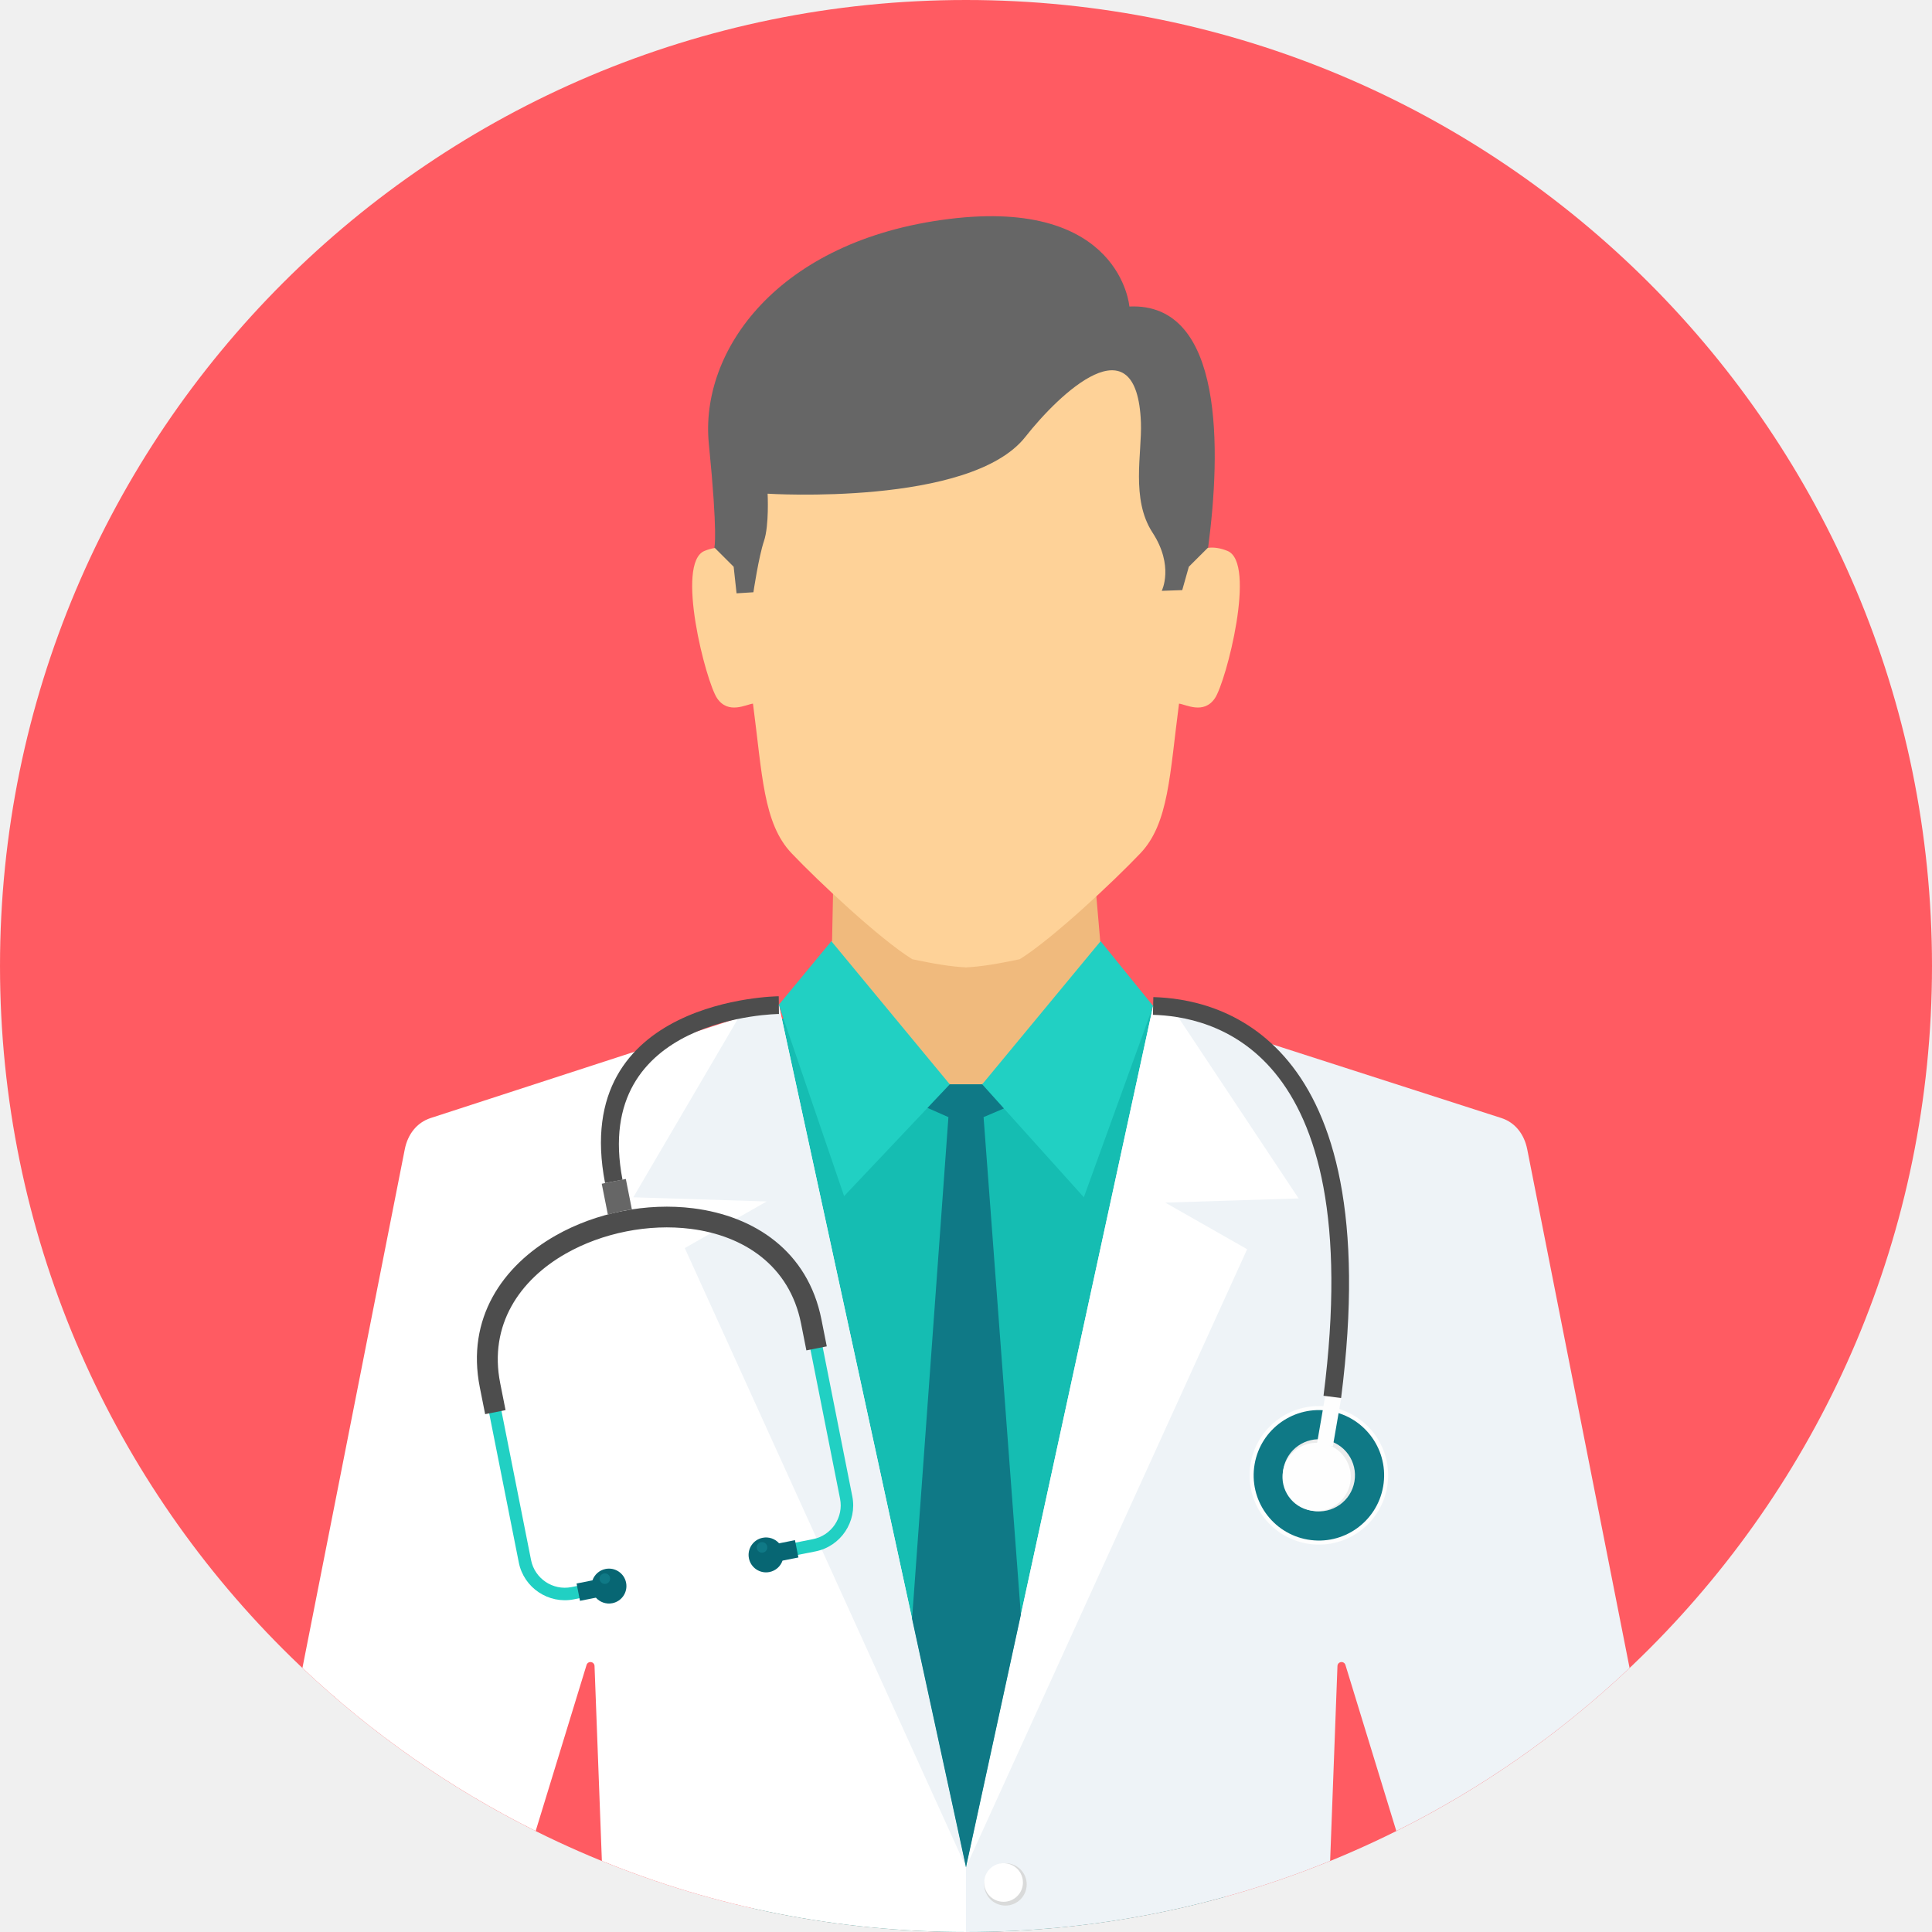
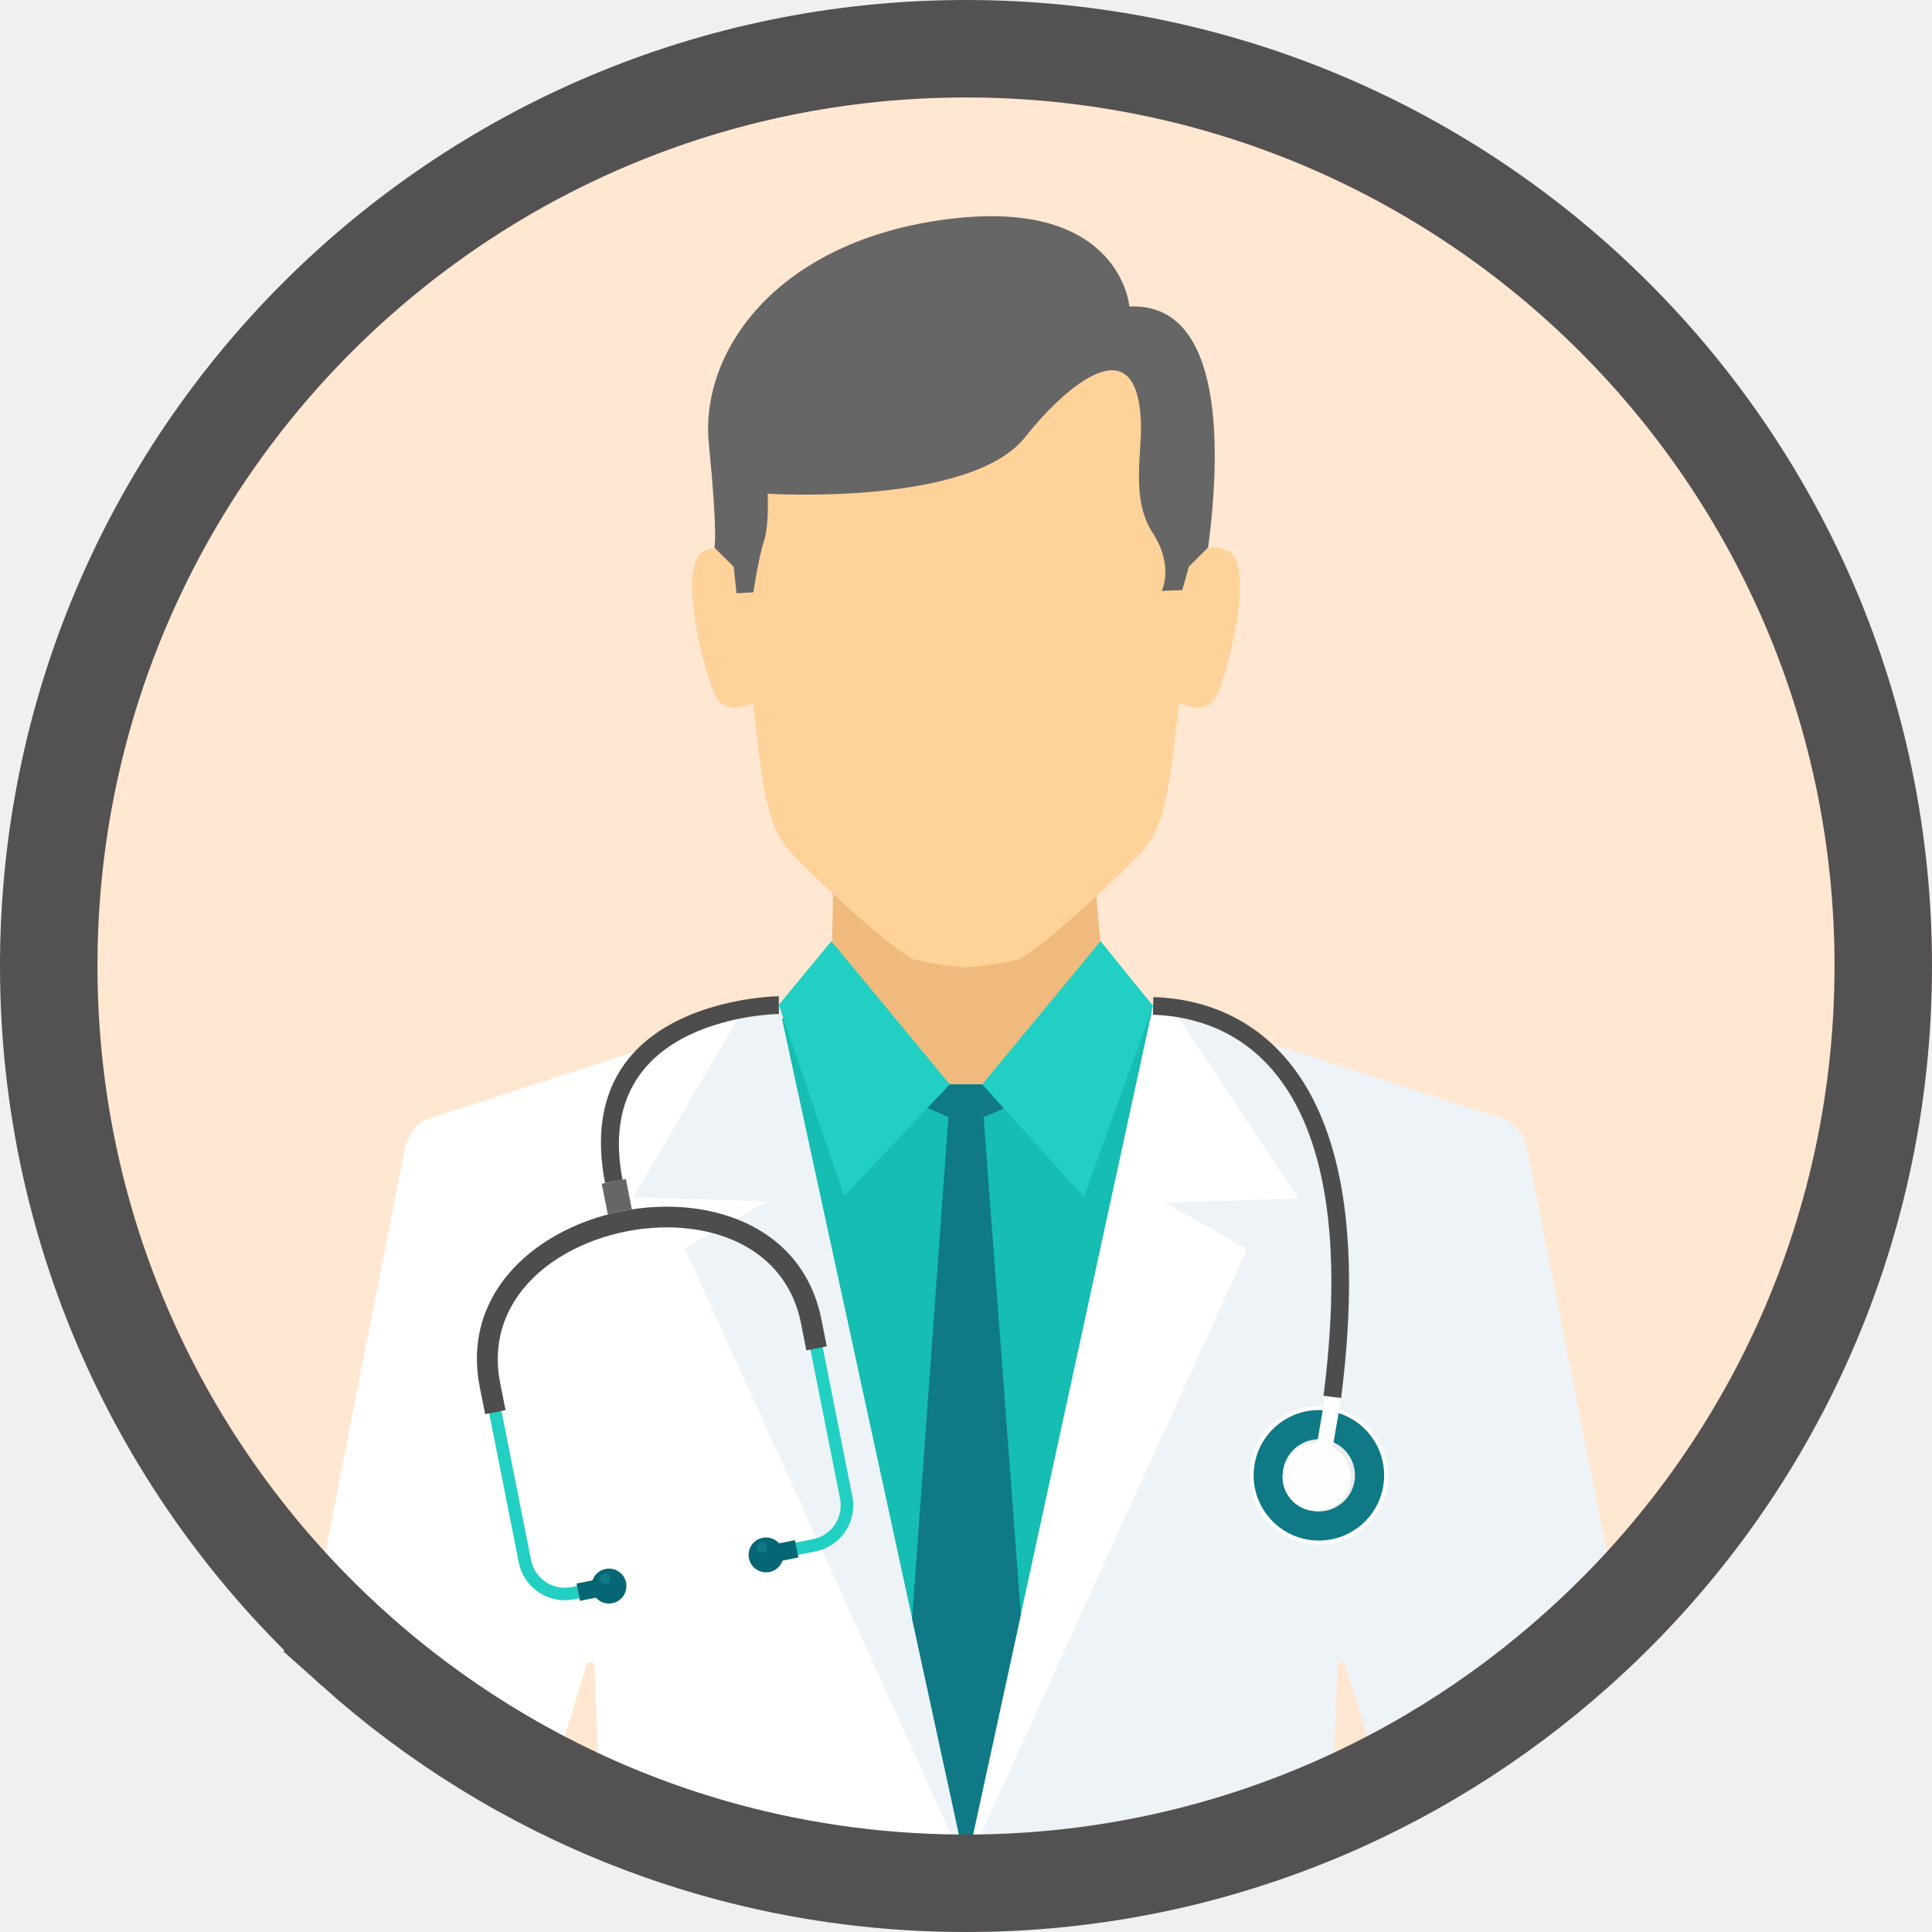
<svg xmlns="http://www.w3.org/2000/svg" height="800px" width="800px" version="1.1" id="Layer_1" viewBox="0 0 511.999 511.999" xml:space="preserve">
-   <circle style="fill:#FF5B62;" cx="256" cy="255.998" r="255.998" />
-   <path style="fill:#B3B3B3;" d="M220.318,249.429c23.785,0,47.57,0,71.353,0l0.39,4.877l-34.87,52.863l-37.458-53.385l0.584-4.352  L220.318,249.429L220.318,249.429z" />
-   <path style="fill:#F0BA7D;" d="M220.778,236.169l-0.618,29.819l-50.59,27.664v101.405h85.164h85.153V293.651l-47.016-29.223  l-2.582-29.814l-69.51,1.554H220.778z" />
-   <path style="fill:#FED298;" d="M197.401,149.212c0,0-2.901-6.374-10.689-3.215c-7.79,3.155,0.35,34.651,3.327,39.045  c2.974,4.392,7.763,1.603,9.507,1.429c2.48,18.776,2.701,31.717,10.217,39.634c7.119,7.496,23.417,22.773,32.003,28.101  c5.815,1.228,10.153,1.949,14.234,2.165c4.079-0.216,8.421-0.939,14.234-2.165c8.585-5.325,24.886-20.605,32.003-28.101  c7.514-7.917,7.737-20.855,10.217-39.634c1.744,0.175,6.533,2.963,9.507-1.429c2.976-4.394,11.117-35.891,3.327-39.045  c-7.79-3.16-10.689,3.215-10.689,3.215s7.699-24.733-5.986-49.078c-9.378-16.686-30.767-25.34-52.612-25.975  c-21.845,0.635-43.234,9.289-52.612,25.975c-13.685,24.346-5.986,49.078-5.986,49.078L197.401,149.212L197.401,149.212z" />
-   <path style="fill:#15BDB2;" d="M195.351,274.76l12.115-4.772l9.763-8.773l34.472,26.145h8.585l34.483-26.176l21.874,13.579  l38.011,64.61l-30.103,163.323c-21.821,6.052-44.809,9.3-68.558,9.3c-19.369,0-38.23-2.165-56.368-6.24L145.67,344.535  l49.678-69.774L195.351,274.76z" />
-   <g>
-     <path style="fill:#21D0C3;" d="M305.588,266.591l-13.917-17.162l-31.381,37.932l26.936,29.93L305.588,266.591z" />
-     <path style="fill:#21D0C3;" d="M206.384,266.289l13.935-16.86l31.383,37.932l-28.006,29.622L206.384,266.289z" />
+   <defs id="defs28">    </defs>
+   <circle style="fill:#FFE7D1;" cx="256" cy="255.998" r="255.998" id="circle1" />
+   <path style="fill:#B3B3B3;" d="M220.318,249.429c23.785,0,47.57,0,71.353,0l0.39,4.877l-34.87,52.863l-37.458-53.385l0.584-4.352  L220.318,249.429L220.318,249.429z" id="path1" />
+   <path style="fill:#F0BA7D;" d="M220.778,236.169l-0.618,29.819l-50.59,27.664v101.405h85.164h85.153V293.651l-47.016-29.223  l-2.582-29.814l-69.51,1.554H220.778z" id="path2" />
+   <path style="fill:#FED298;" d="M197.401,149.212c0,0-2.901-6.374-10.689-3.215c-7.79,3.155,0.35,34.651,3.327,39.045  c2.974,4.392,7.763,1.603,9.507,1.429c2.48,18.776,2.701,31.717,10.217,39.634c7.119,7.496,23.417,22.773,32.003,28.101  c5.815,1.228,10.153,1.949,14.234,2.165c4.079-0.216,8.421-0.939,14.234-2.165c8.585-5.325,24.886-20.605,32.003-28.101  c7.514-7.917,7.737-20.855,10.217-39.634c1.744,0.175,6.533,2.963,9.507-1.429c2.976-4.394,11.117-35.891,3.327-39.045  c-7.79-3.16-10.689,3.215-10.689,3.215s7.699-24.733-5.986-49.078c-9.378-16.686-30.767-25.34-52.612-25.975  c-21.845,0.635-43.234,9.289-52.612,25.975c-13.685,24.346-5.986,49.078-5.986,49.078L197.401,149.212L197.401,149.212z" id="path3" />
+   <path style="fill:#15BDB2;" d="M195.351,274.76l12.115-4.772l9.763-8.773l34.472,26.145h8.585l34.483-26.176l21.874,13.579  l38.011,64.61l-30.103,163.323c-21.821,6.052-44.809,9.3-68.558,9.3c-19.369,0-38.23-2.165-56.368-6.24L145.67,344.535  l49.678-69.774L195.351,274.76z" id="path4" />
+   <g id="g6">
+     <path style="fill:#21D0C3;" d="M305.588,266.591l-13.917-17.162l-31.381,37.932l26.936,29.93L305.588,266.591z" id="path5" />
+     <path style="fill:#21D0C3;" d="M206.384,266.289l13.935-16.86l31.383,37.932l-28.006,29.622L206.384,266.289z" id="path6" />
  </g>
-   <path style="fill:#FFFFFF;" d="M206.386,266.289l-92.244,29.997c-3.751,1.217-6.107,4.407-6.871,8.279L80.146,442.023  c18.267,17.275,39.08,31.878,61.813,43.21l13.485-44.009c0.157-0.505,0.637-0.82,1.162-0.757c0.523,0.062,0.921,0.481,0.95,1.01  l1.947,51.688c29.781,12.135,62.355,18.831,96.499,18.831v-17.162L206.388,266.29L206.386,266.289z" />
-   <g>
-     <path style="fill:#EEF3F7;" d="M206.386,266.289l-10.565,3.246l-27.99,47.759l35.335,1.107l-21.693,12.351l74.53,164.084   l-49.614-228.545L206.386,266.289z" />
-     <path style="fill:#EEF3F7;" d="M305.588,266.591l92.272,29.695c3.757,1.209,6.105,4.407,6.869,8.279l27.126,137.46   c-18.269,17.275-39.083,31.879-61.817,43.212l-13.487-44.011c-0.155-0.505-0.64-0.82-1.162-0.757   c-0.523,0.062-0.917,0.483-0.948,1.01l-1.942,51.688c-29.781,12.135-62.355,18.831-96.497,18.831H256v-17.162l49.587-228.242   L305.588,266.591z" />
+   <path style="fill:#FFFFFF;" d="M206.386,266.289l-92.244,29.997c-3.751,1.217-6.107,4.407-6.871,8.279L80.146,442.023  c18.267,17.275,39.08,31.878,61.813,43.21l13.485-44.009c0.157-0.505,0.637-0.82,1.162-0.757c0.523,0.062,0.921,0.481,0.95,1.01  l1.947,51.688c29.781,12.135,62.355,18.831,96.499,18.831v-17.162L206.388,266.29L206.386,266.289z" id="path7" />
+   <g id="g9">
+     <path style="fill:#EEF3F7;" d="M206.386,266.289l-10.565,3.246l-27.99,47.759l35.335,1.107l-21.693,12.351l74.53,164.084   l-49.614-228.545L206.386,266.289z" id="path8" />
+     <path style="fill:#EEF3F7;" d="M305.588,266.591l92.272,29.695c3.757,1.209,6.105,4.407,6.869,8.279l27.126,137.46   c-18.269,17.275-39.083,31.879-61.817,43.212l-13.487-44.011c-0.155-0.505-0.64-0.82-1.162-0.757   c-0.523,0.062-0.917,0.483-0.948,1.01l-1.942,51.688c-29.781,12.135-62.355,18.831-96.497,18.831H256v-17.162l49.587-228.242   L305.588,266.591z" id="path9" />
  </g>
-   <path style="fill:#FFFFFF;" d="M305.588,266.591l5.865,1.784l32.693,49.22l-35.335,1.109l21.695,12.352l-74.506,163.78  l49.587-228.242v-0.002H305.588z" />
-   <path style="fill:#D9DADA;" d="M266.455,493.762c-3.111,0-5.633,2.516-5.633,5.616c0,3.105,2.524,5.62,5.633,5.62  c3.109,0,5.633-2.516,5.633-5.62C272.088,496.276,269.564,493.762,266.455,493.762z" />
-   <path style="fill:#666666;" d="M307.877,156.576l5.428-0.19l1.747-6.194l5.113-5.102c3.377-25.428,4.372-65.003-20.867-63.861  c0,0-2.276-28.856-47.801-23.2c-45.528,5.658-66.098,35.048-63.647,59.568c2.449,24.52,1.462,27.49,1.462,27.49l5.113,5.104  l0.771,7.046l4.465-0.282c0,0,1.4-9.431,2.801-13.579c1.402-4.147,0.963-12.543,0.963-12.543s53.774,3.426,68.306-15.059  c8.975-11.415,29.587-31.194,30.625-3.802c0.308,8.123-2.712,20.298,3.067,29.159c5.781,8.862,2.452,15.443,2.452,15.443h0.002  V156.576z" />
-   <path style="fill:#0F7986;" d="M256,494.834l14.536-66.904l-9.878-131.88l5.382-2.297l-5.753-6.391h-8.585l-5.9,6.242l5.538,2.447  l-9.631,132.947l14.292,65.837L256,494.834L256,494.834z" />
-   <path style="fill:#FFFFFF;" d="M265.954,493.762c-2.833,0-5.133,2.29-5.133,5.115c0,2.828,2.299,5.12,5.133,5.12  c2.831,0,5.133-2.291,5.133-5.12C271.087,496.053,268.785,493.762,265.954,493.762z" />
-   <path style="fill:#FEFEFE;" d="M346.395,409.066c-9.99-1.725-16.69-11.223-14.967-21.21c1.725-9.988,11.223-16.693,21.21-14.969  c9.99,1.725,16.69,11.225,14.967,21.215c-1.725,9.987-11.223,16.69-21.212,14.965L346.395,409.066L346.395,409.066z" />
-   <path style="fill:#0F7986;" d="M346.576,408.012c-9.408-1.625-15.718-10.565-14.093-19.976c1.625-9.409,10.568-15.72,19.978-14.097  c9.408,1.625,15.718,10.57,14.093,19.978c-1.625,9.411-10.568,15.718-19.978,14.093V408.012z" />
-   <path style="fill:#EBECEC;" d="M347.89,400.405c-5.204-0.897-8.696-5.85-7.799-11.055c0.897-5.206,5.85-8.696,11.053-7.799  c5.206,0.899,8.698,5.845,7.799,11.053c-0.897,5.204-5.848,8.696-11.053,7.799V400.405z" />
-   <path style="fill:#FEFEFE;" d="M349.015,382.577l4.203,0.726l2.26-13.09l-4.203-0.726L349.015,382.577z" />
-   <path style="fill:#21D0C3;" d="M208.24,412.697l7.876-1.563c3.347-0.666,6.118-2.635,7.887-5.279  c1.764-2.644,2.531-5.957,1.865-9.305l-9.263-46.667c-3.497-17.61-17.273-26.59-33.015-28.581  c-6.032-0.763-12.356-0.485-18.483,0.728c-6.132,1.213-12.076,3.369-17.357,6.376c-13.754,7.834-23.023,21.378-19.522,39.016  l9.263,46.669c0.666,3.347,2.639,6.116,5.281,7.885l0.007-0.002c2.644,1.769,5.953,2.531,9.3,1.867l7.872-1.563l-0.644-3.246  l-7.874,1.563c-2.454,0.487-4.885-0.075-6.822-1.367l0.002-0.002c-1.938-1.298-3.386-3.329-3.874-5.781l-9.263-46.669  c-3.177-16.005,5.316-28.341,17.901-35.504c4.974-2.835,10.583-4.868,16.373-6.017c5.79-1.147,11.752-1.406,17.434-0.688  c14.409,1.821,27.009,9.981,30.178,25.955l9.265,46.669c0.485,2.452-0.077,4.881-1.371,6.822c-1.298,1.936-3.329,3.384-5.784,3.869  l-7.876,1.563l0.644,3.246v0.005H208.24z" />
-   <path style="fill:#4D4D4D;" d="M219.104,356.799l-1.415-7.128c-3.603-18.156-17.777-27.41-33.961-29.459  c-6.149-0.776-12.589-0.498-18.831,0.741c-6.242,1.235-12.301,3.435-17.682,6.497c-14.146,8.056-23.674,22.002-20.064,40.19  l1.417,7.128l5.406-1.076l-1.415-7.128c-3.067-15.458,5.168-27.393,17.361-34.336c4.874-2.774,10.37-4.765,16.047-5.891  c5.675-1.127,11.52-1.38,17.087-0.677c13.961,1.764,26.167,9.65,29.232,25.082l1.415,7.128l5.408-1.074L219.104,356.799z" />
-   <g>
-     <path style="fill:#076673;" d="M153.704,424.235l4.214-0.837c1.058,1.187,2.695,1.796,4.363,1.466   c2.507-0.498,4.136-2.932,3.638-5.441c-0.496-2.505-2.932-4.134-5.439-3.636c-1.672,0.33-2.95,1.521-3.472,3.021l-4.211,0.835   l0.91,4.59L153.704,424.235z" />
-     <path style="fill:#076673;" d="M211.588,412.746l-4.209,0.837c-0.523,1.499-1.801,2.688-3.47,3.021   c-2.507,0.496-4.941-1.131-5.439-3.64c-0.496-2.505,1.131-4.941,3.636-5.437c1.669-0.33,3.308,0.282,4.361,1.466l4.211-0.837   L211.588,412.746z" />
+   <path style="fill:#FFFFFF;" d="M305.588,266.591l5.865,1.784l32.693,49.22l-35.335,1.109l21.695,12.352l-74.506,163.78  l49.587-228.242v-0.002H305.588z" id="path10" />
+   <path style="fill:#D9DADA;" d="M266.455,493.762c-3.111,0-5.633,2.516-5.633,5.616c0,3.105,2.524,5.62,5.633,5.62  c3.109,0,5.633-2.516,5.633-5.62C272.088,496.276,269.564,493.762,266.455,493.762z" id="path11" />
+   <path style="fill:#666666;" d="M307.877,156.576l5.428-0.19l1.747-6.194l5.113-5.102c3.377-25.428,4.372-65.003-20.867-63.861  c0,0-2.276-28.856-47.801-23.2c-45.528,5.658-66.098,35.048-63.647,59.568c2.449,24.52,1.462,27.49,1.462,27.49l5.113,5.104  l0.771,7.046l4.465-0.282c0,0,1.4-9.431,2.801-13.579c1.402-4.147,0.963-12.543,0.963-12.543s53.774,3.426,68.306-15.059  c8.975-11.415,29.587-31.194,30.625-3.802c0.308,8.123-2.712,20.298,3.067,29.159c5.781,8.862,2.452,15.443,2.452,15.443h0.002  V156.576z" id="path12" />
+   <path style="fill:#0F7986;" d="M256,494.834l14.536-66.904l-9.878-131.88l5.382-2.297l-5.753-6.391h-8.585l-5.9,6.242l5.538,2.447  l-9.631,132.947l14.292,65.837L256,494.834L256,494.834z" id="path13" />
+   <path style="fill:#FFFFFF;" d="M265.954,493.762c-2.833,0-5.133,2.29-5.133,5.115c0,2.828,2.299,5.12,5.133,5.12  c2.831,0,5.133-2.291,5.133-5.12C271.087,496.053,268.785,493.762,265.954,493.762z" id="path14" />
+   <path style="fill:#FEFEFE;" d="M346.395,409.066c-9.99-1.725-16.69-11.223-14.967-21.21c1.725-9.988,11.223-16.693,21.21-14.969  c9.99,1.725,16.69,11.225,14.967,21.215c-1.725,9.987-11.223,16.69-21.212,14.965L346.395,409.066L346.395,409.066z" id="path15" />
+   <path style="fill:#0F7986;" d="M346.576,408.012c-9.408-1.625-15.718-10.565-14.093-19.976c1.625-9.409,10.568-15.72,19.978-14.097  c9.408,1.625,15.718,10.57,14.093,19.978c-1.625,9.411-10.568,15.718-19.978,14.093V408.012z" id="path16" />
+   <path style="fill:#EBECEC;" d="M347.89,400.405c-5.204-0.897-8.696-5.85-7.799-11.055c0.897-5.206,5.85-8.696,11.053-7.799  c5.206,0.899,8.698,5.845,7.799,11.053c-0.897,5.204-5.848,8.696-11.053,7.799V400.405z" id="path17" />
+   <path style="fill:#FEFEFE;" d="M349.015,382.577l4.203,0.726l2.26-13.09l-4.203-0.726L349.015,382.577z" id="path18" />
+   <path style="fill:#21D0C3;" d="M208.24,412.697l7.876-1.563c3.347-0.666,6.118-2.635,7.887-5.279  c1.764-2.644,2.531-5.957,1.865-9.305l-9.263-46.667c-3.497-17.61-17.273-26.59-33.015-28.581  c-6.032-0.763-12.356-0.485-18.483,0.728c-6.132,1.213-12.076,3.369-17.357,6.376c-13.754,7.834-23.023,21.378-19.522,39.016  l9.263,46.669c0.666,3.347,2.639,6.116,5.281,7.885l0.007-0.002c2.644,1.769,5.953,2.531,9.3,1.867l7.872-1.563l-0.644-3.246  l-7.874,1.563c-2.454,0.487-4.885-0.075-6.822-1.367l0.002-0.002c-1.938-1.298-3.386-3.329-3.874-5.781l-9.263-46.669  c-3.177-16.005,5.316-28.341,17.901-35.504c4.974-2.835,10.583-4.868,16.373-6.017c5.79-1.147,11.752-1.406,17.434-0.688  c14.409,1.821,27.009,9.981,30.178,25.955l9.265,46.669c0.485,2.452-0.077,4.881-1.371,6.822c-1.298,1.936-3.329,3.384-5.784,3.869  l-7.876,1.563l0.644,3.246v0.005H208.24z" id="path19" />
+   <path style="fill:#4D4D4D;" d="M219.104,356.799l-1.415-7.128c-3.603-18.156-17.777-27.41-33.961-29.459  c-6.149-0.776-12.589-0.498-18.831,0.741c-6.242,1.235-12.301,3.435-17.682,6.497c-14.146,8.056-23.674,22.002-20.064,40.19  l1.417,7.128l5.406-1.076l-1.415-7.128c-3.067-15.458,5.168-27.393,17.361-34.336c4.874-2.774,10.37-4.765,16.047-5.891  c5.675-1.127,11.52-1.38,17.087-0.677c13.961,1.764,26.167,9.65,29.232,25.082l1.415,7.128l5.408-1.074L219.104,356.799z" id="path20" />
+   <g id="g22">
+     <path style="fill:#076673;" d="M153.704,424.235l4.214-0.837c1.058,1.187,2.695,1.796,4.363,1.466   c2.507-0.498,4.136-2.932,3.638-5.441c-0.496-2.505-2.932-4.134-5.439-3.636c-1.672,0.33-2.95,1.521-3.472,3.021l-4.211,0.835   l0.91,4.59L153.704,424.235z" id="path21" />
+     <path style="fill:#076673;" d="M211.588,412.746l-4.209,0.837c-0.523,1.499-1.801,2.688-3.47,3.021   c-2.507,0.496-4.941-1.131-5.439-3.64c-0.496-2.505,1.131-4.941,3.636-5.437c1.669-0.33,3.308,0.282,4.361,1.466l4.211-0.837   L211.588,412.746z" id="path22" />
  </g>
-   <path style="fill:#666666;" d="M167.458,320.532l-1.607-8.096l-3.195,0.635l-3.191,0.633l1.625,8.176  c1.217-0.355,2.449-0.657,3.693-0.904C165.67,320.799,166.56,320.654,167.458,320.532z" />
-   <g>
-     <path style="fill:#0F7986;" d="M160.566,419.73c0.758-0.15,1.251-0.89,1.1-1.645c-0.15-0.759-0.884-1.253-1.645-1.103   c-0.759,0.15-1.251,0.888-1.1,1.645c0.151,0.757,0.886,1.253,1.645,1.1V419.73z" />
-     <path style="fill:#0F7986;" d="M202.219,411.446c0.757-0.15,1.248-0.888,1.098-1.643c-0.15-0.761-0.884-1.253-1.645-1.103   c-0.759,0.15-1.251,0.888-1.1,1.647C200.72,411.105,201.458,411.597,202.219,411.446z" />
+   <path style="fill:#666666;" d="M167.458,320.532l-1.607-8.096l-3.195,0.635l-3.191,0.633l1.625,8.176  c1.217-0.355,2.449-0.657,3.693-0.904C165.67,320.799,166.56,320.654,167.458,320.532z" id="path23" />
+   <g id="g25">
+     <path style="fill:#0F7986;" d="M160.566,419.73c0.758-0.15,1.251-0.89,1.1-1.645c-0.15-0.759-0.884-1.253-1.645-1.103   c-0.759,0.15-1.251,0.888-1.1,1.645c0.151,0.757,0.886,1.253,1.645,1.1V419.73z" id="path24" />
+     <path style="fill:#0F7986;" d="M202.219,411.446c0.757-0.15,1.248-0.888,1.098-1.643c-0.15-0.761-0.884-1.253-1.645-1.103   c-0.759,0.15-1.251,0.888-1.1,1.647C200.72,411.105,201.458,411.597,202.219,411.446z" id="path25" />
  </g>
-   <path style="fill:#FEFEFE;" d="M347.379,400.317c-4.923-0.849-8.224-5.53-7.376-10.456c0.849-4.921,5.527-8.224,10.451-7.373  c4.923,0.849,8.226,5.53,7.376,10.451c-0.851,4.923-5.532,8.226-10.453,7.378H347.379z" />
-   <g>
-     <path style="fill:#4D4D4D;" d="M206.431,268.717c-0.141,0.002-49.86,0.414-41.462,43.912l-4.624,0.884   c-9.467-49.038,45.874-49.49,46.031-49.492L206.431,268.717z" />
-     <path style="fill:#4D4D4D;" d="M305.643,264.243c8.112,0.219,23.792,2.43,35.862,17.111c11.811,14.367,20.091,40.752,13.9,89.128   l-4.661-0.589c5.993-46.822-1.751-72.032-12.865-85.554c-10.859-13.211-25.018-15.202-32.343-15.399l0.11-4.697L305.643,264.243z" />
+   <path style="fill:#FEFEFE;" d="M347.379,400.317c-4.923-0.849-8.224-5.53-7.376-10.456c0.849-4.921,5.527-8.224,10.451-7.373  c4.923,0.849,8.226,5.53,7.376,10.451c-0.851,4.923-5.532,8.226-10.453,7.378H347.379z" id="path26" />
+   <g id="g28">
+     <path style="fill:#4D4D4D;" d="M206.431,268.717c-0.141,0.002-49.86,0.414-41.462,43.912l-4.624,0.884   c-9.467-49.038,45.874-49.49,46.031-49.492L206.431,268.717z" id="path27" />
+     <path style="fill:#4D4D4D;" d="M305.643,264.243c8.112,0.219,23.792,2.43,35.862,17.111c11.811,14.367,20.091,40.752,13.9,89.128   l-4.661-0.589c5.993-46.822-1.751-72.032-12.865-85.554c-10.859-13.211-25.018-15.202-32.343-15.399l0.11-4.697L305.643,264.243z" id="path28" />
  </g>
+   <g id="SVGRepo_tracerCarrier" stroke-linecap="round" stroke-linejoin="round" transform="matrix(8.703155,0,0,8.703155,-497.3836,42.82248)" style="fill:#000000" />
+   <path fill="none" stroke="#535151" stroke-width="25.826" stroke-miterlimit="10" d="M 93.903,437.138 C 44.215,392.598 12.914,327.914 12.914,256 c 0,-134.292 108.793,-243.085 243.085,-243.085 134.18,0 243.085,108.793 243.085,243.085 0,71.906 -31.197,136.478 -80.885,180.915 -43.016,38.635 -99.927,62.17 -162.2,62.17 -62.273,0 -119.081,-23.415 -162.097,-61.946 z" id="path3-8" />
</svg>
